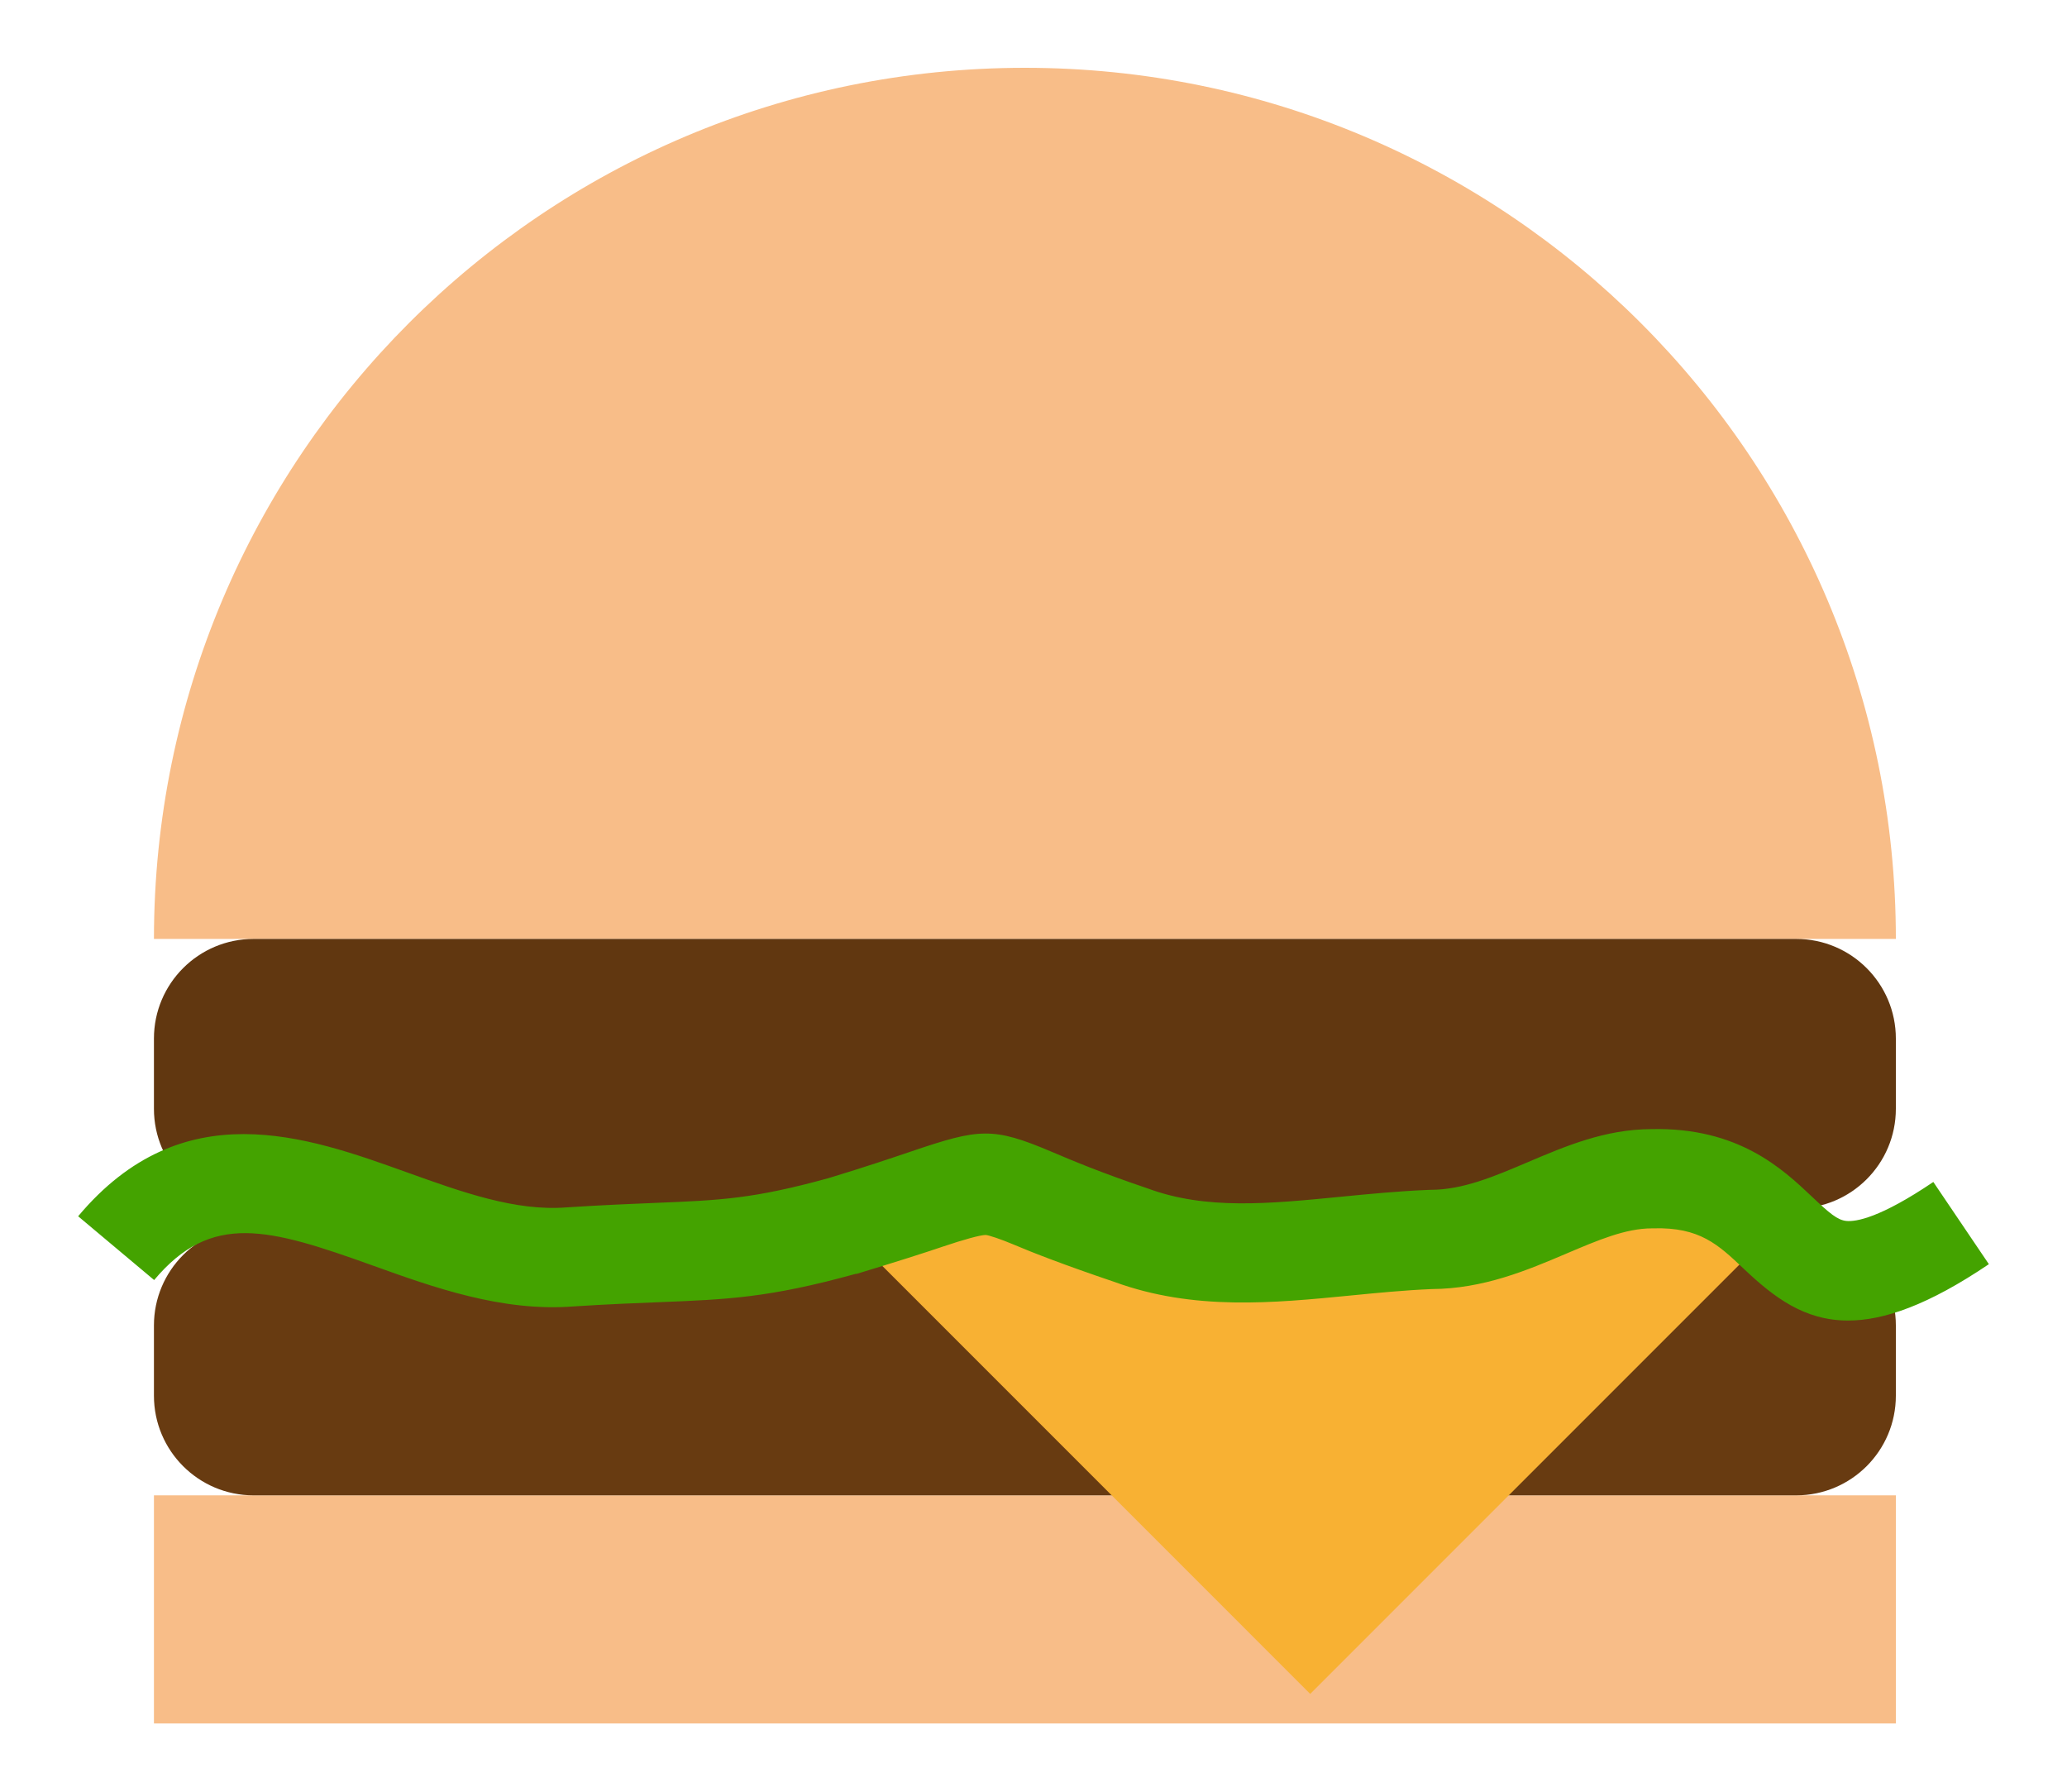
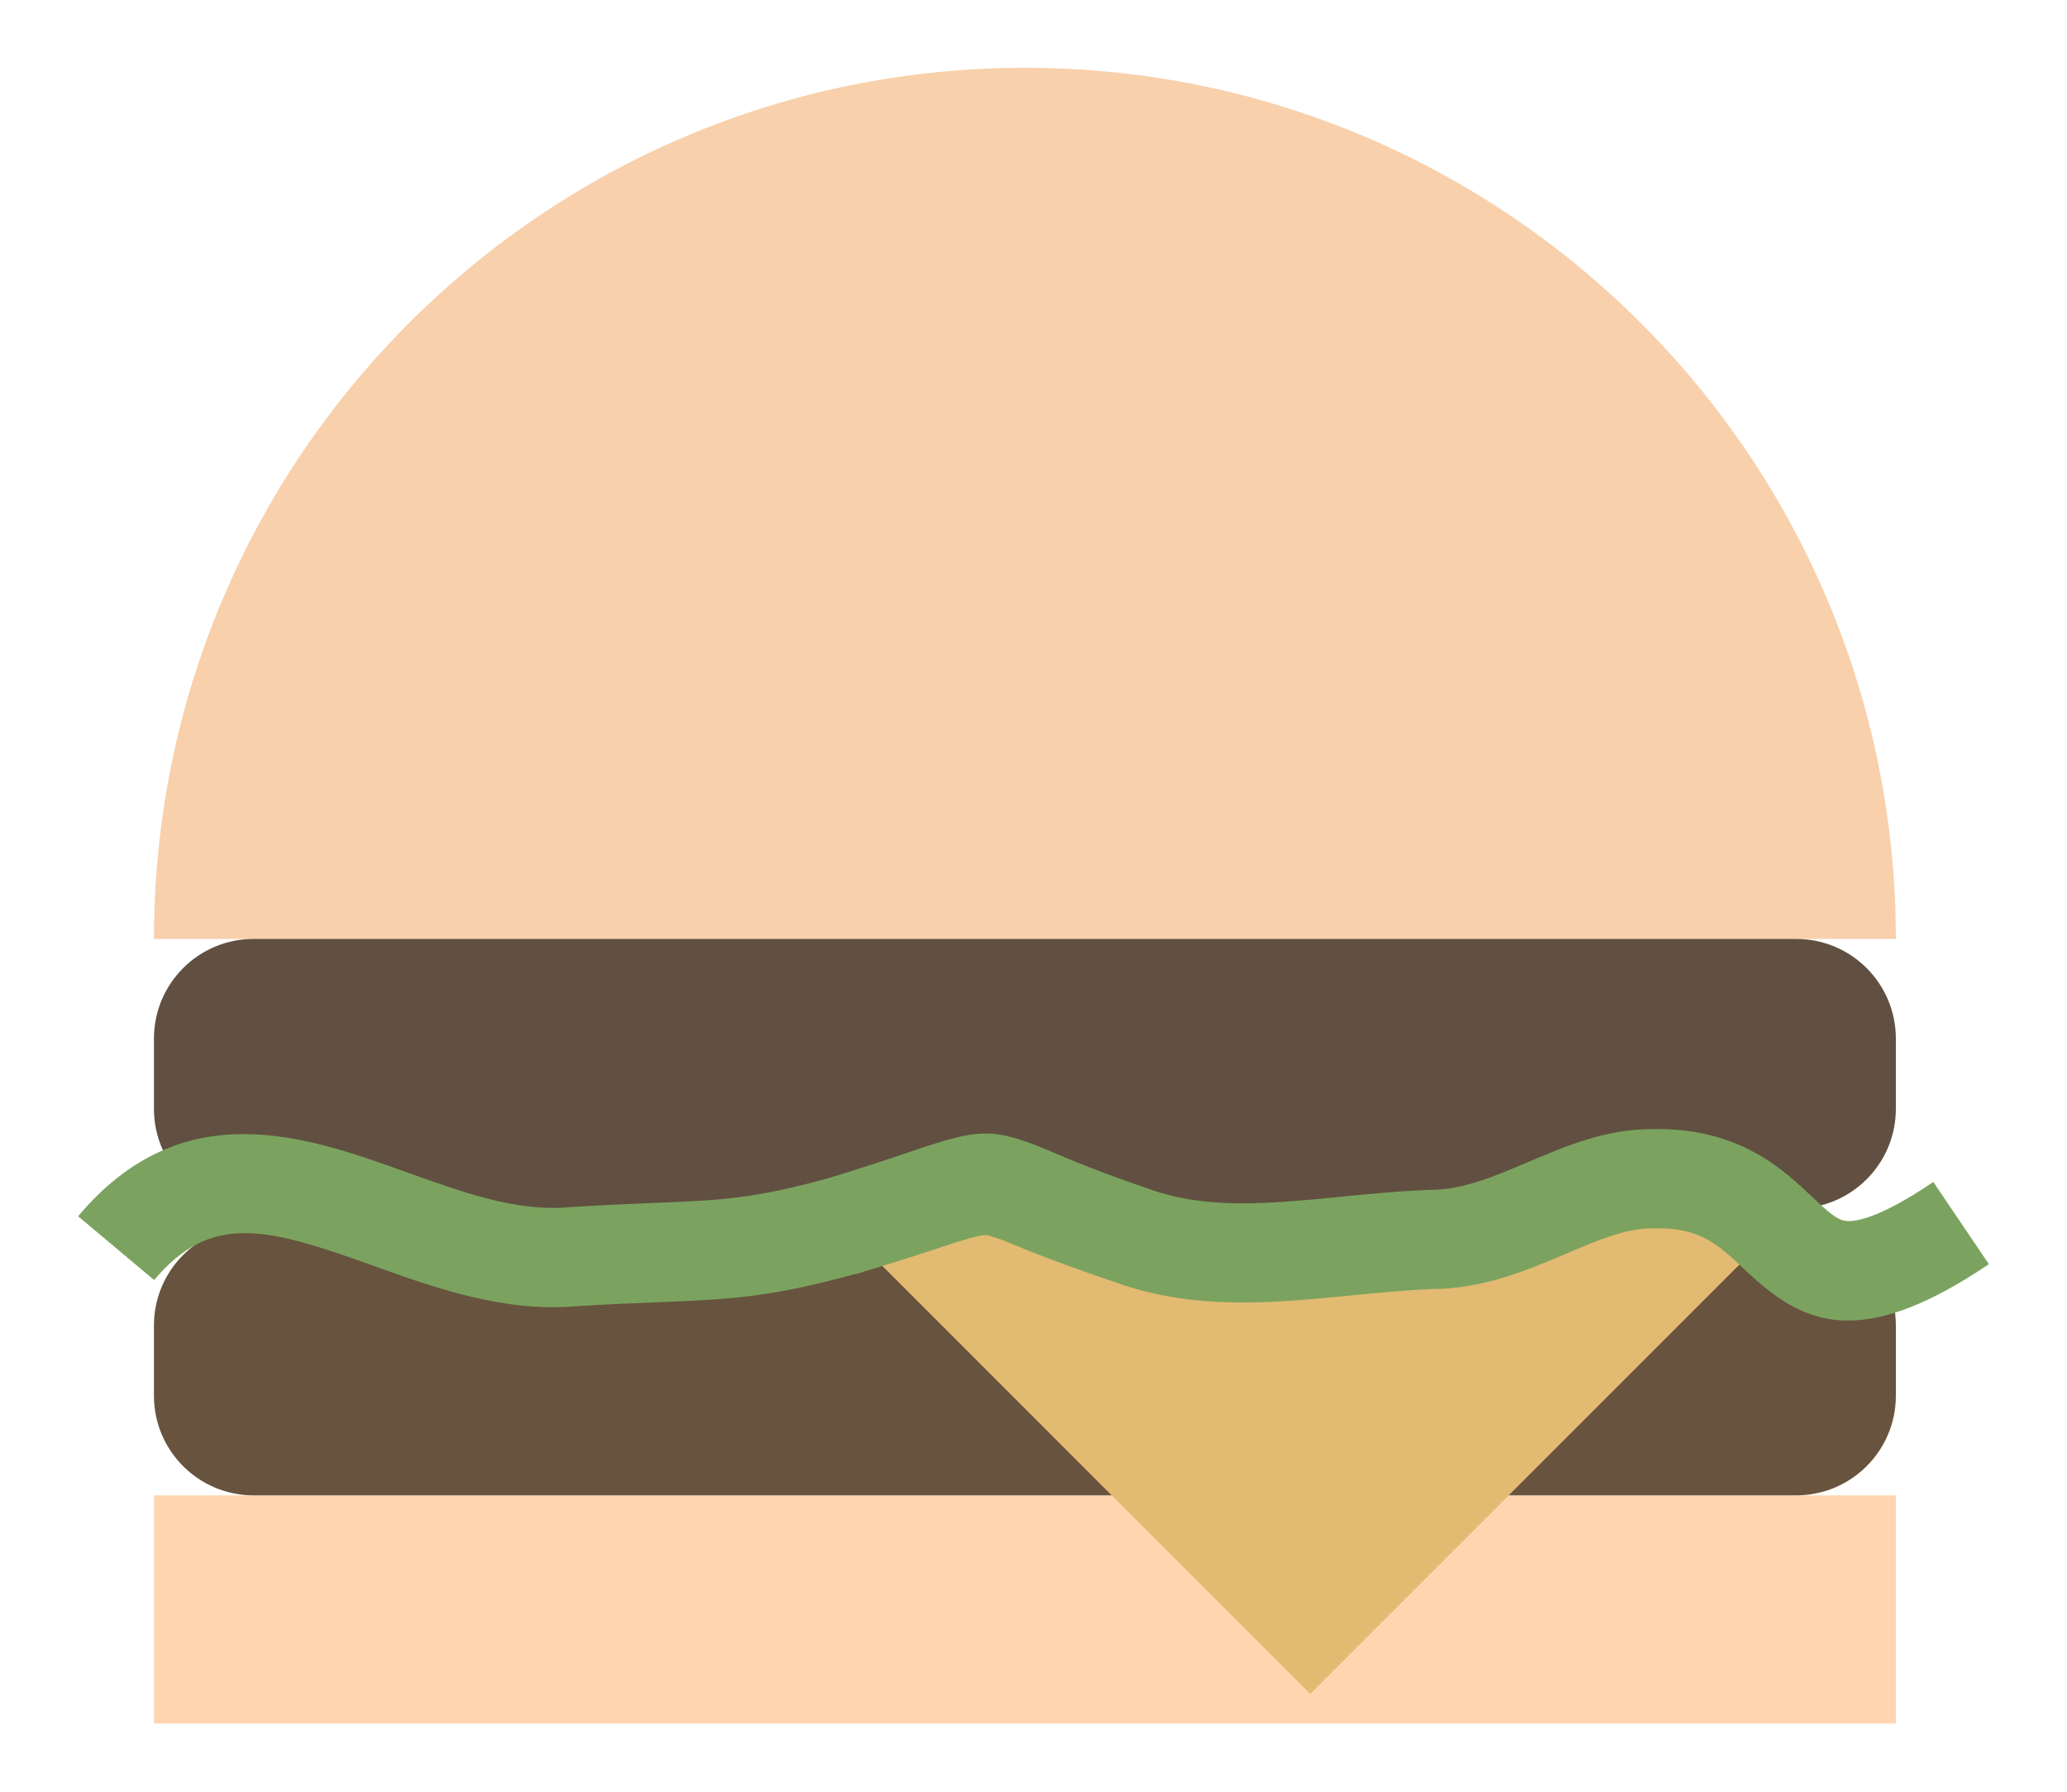
- <svg xmlns="http://www.w3.org/2000/svg" version="1.1" id="Calque_1" x="0px" y="0px" width="237.984px" height="206.202px" viewBox="0 0 237.984 206.202" enable-background="new 0 0 237.984 206.202" xml:space="preserve">
-   <g>
-     <rect x="17.725" y="172.135" fill="#F8BD88" width="200.555" height="26.26" />
-     <path fill="#F8BD88" d="M118,7.806c-55.379,0-100.275,44.896-100.275,100.278h200.555C218.279,52.703,173.385,7.806,118,7.806z" />
-     <path fill="#683B11" d="M218.279,160.665c0,6.334-5.137,11.471-11.471,11.471H29.193c-6.334,0-11.469-5.137-11.469-11.471v-8.084   c0-6.334,5.135-11.471,11.469-11.471h177.615c6.334,0,11.471,5.137,11.471,11.471V160.665z" />
-     <path fill="#613710" d="M218.279,127.639c0,6.334-5.137,11.471-11.471,11.471H29.193c-6.334,0-11.469-5.137-11.469-11.471v-8.084   c0-6.334,5.135-11.471,11.469-11.471h177.615c6.334,0,11.471,5.137,11.471,11.471V127.639z" />
-     <polygon fill="#F8B133" points="96.971,141.11 204.734,141.11 150.85,194.993  " />
+ <svg xmlns="http://www.w3.org/2000/svg" version="1.1" x="0px" y="0px" width="237.984px" height="206.202px" viewBox="0 0 237.984 206.202" enable-background="new 0 0 237.984 206.202" xml:space="preserve">
+   <g id="Calque_1" display="none">
+     <g display="inline">
+       <rect x="17.725" y="172.135" fill="#F8BD88" width="200.555" height="26.26" />
+       <path fill="#F8BD88" d="M118,7.806c-55.379,0-100.275,44.896-100.275,100.278h200.555C218.279,52.703,173.385,7.806,118,7.806z" />
+       <path fill="#683B11" d="M218.279,160.665c0,6.334-5.137,11.471-11.471,11.471H29.193c-6.334,0-11.469-5.137-11.469-11.471v-8.084    c0-6.334,5.135-11.471,11.469-11.471h177.615c6.334,0,11.471,5.137,11.471,11.471V160.665z" />
+       <path fill="#613710" d="M218.279,127.639c0,6.334-5.137,11.471-11.471,11.471H29.193c-6.334,0-11.469-5.137-11.469-11.471v-8.084    c0-6.334,5.135-11.471,11.469-11.471h177.615c6.334,0,11.471,5.137,11.471,11.471V127.639z" />
+       <polygon fill="#F8B133" points="96.971,141.11 204.734,141.11 150.85,194.993   " />
+       <g>
+         <path fill="#44A300" d="M212.779,152.013c-5.053,0.001-8.555-2.692-12.004-5.953c-2.949-2.789-5.064-4.81-10.418-4.661     l-0.152,0.002c-3.031,0-6.199,1.348-9.867,2.908c-4.465,1.899-9.523,4.051-15.506,4.081c-3.117,0.132-6.275,0.441-9.33,0.741     c-8.885,0.871-18.064,1.771-27.195-1.564c-5.777-1.955-9.354-3.344-11.724-4.351c-1.243-0.527-2.789-1.054-3.106-1.054     c-0.001,0-0.001,0-0.002,0c-0.589,0-2.564,0.544-4.85,1.317c-2.333,0.79-5.528,1.808-9.997,3.161l-0.137,0.007     c-9.993,2.758-14.731,2.934-22.581,3.252c-2.753,0.111-5.874,0.229-9.837,0.486c-8.255,0.65-16.168-2.194-23.155-4.704     c-12.002-4.309-18.573-6.194-25.171,1.671l-8.75-7.343c12.021-14.329,26.304-9.201,37.781-5.081     c6.477,2.325,12.591,4.524,18.476,4.058c4.181-0.271,7.375-0.4,10.193-0.516c7.489-0.303,11.258-0.456,19.938-2.848     c4.256-1.29,7.329-2.331,9.576-3.092c7.776-2.635,9.338-2.824,16.088,0.042c2.354,0.999,5.577,2.368,10.985,4.196l0.143,0.051     c6.697,2.464,13.885,1.76,22.211,0.943c3.25-0.318,6.609-0.647,10.084-0.789l0.234-0.006c3.711,0,7.33-1.539,11.162-3.17     c4.393-1.869,8.934-3.801,14.26-3.819c10.018-0.233,15.117,4.585,18.498,7.783c2.016,1.907,2.938,2.692,3.961,2.788     c1.104,0.104,3.873-0.343,10.006-4.488l6.396,9.462C222.025,150.231,216.889,152.012,212.779,152.013z" />
+       </g>
+     </g>
+   </g>
+   <g id="Calque_1_-_copie">
    <g>
-       <path fill="#44A300" d="M212.779,152.013c-5.053,0.001-8.555-2.692-12.004-5.953c-2.949-2.789-5.064-4.81-10.418-4.661    l-0.152,0.002c-3.031,0-6.199,1.348-9.867,2.908c-4.465,1.899-9.523,4.051-15.506,4.081c-3.117,0.132-6.275,0.441-9.33,0.741    c-8.885,0.871-18.064,1.771-27.195-1.564c-5.777-1.955-9.354-3.344-11.724-4.351c-1.243-0.527-2.789-1.054-3.106-1.054    c-0.001,0-0.001,0-0.002,0c-0.589,0-2.564,0.544-4.85,1.317c-2.333,0.79-5.528,1.808-9.997,3.161l-0.137,0.007    c-9.993,2.758-14.731,2.934-22.581,3.252c-2.753,0.111-5.874,0.229-9.837,0.486c-8.255,0.65-16.168-2.194-23.155-4.704    c-12.002-4.309-18.573-6.194-25.171,1.671l-8.75-7.343c12.021-14.329,26.304-9.201,37.781-5.081    c6.477,2.325,12.591,4.524,18.476,4.058c4.181-0.271,7.375-0.4,10.193-0.516c7.489-0.303,11.258-0.456,19.938-2.848    c4.256-1.29,7.329-2.331,9.576-3.092c7.776-2.635,9.338-2.824,16.088,0.042c2.354,0.999,5.577,2.368,10.985,4.196l0.143,0.051    c6.697,2.464,13.885,1.76,22.211,0.943c3.25-0.318,6.609-0.647,10.084-0.789l0.234-0.006c3.711,0,7.33-1.539,11.162-3.17    c4.393-1.869,8.934-3.801,14.26-3.819c10.018-0.233,15.117,4.585,18.498,7.783c2.016,1.907,2.938,2.692,3.961,2.788    c1.104,0.104,3.873-0.343,10.006-4.488l6.396,9.462C222.025,150.231,216.889,152.012,212.779,152.013z" />
+       <rect x="17.725" y="172.135" fill="#FFD6B0" width="200.555" height="26.26" />
+       <path fill="#F8D0AB" d="M118,7.806c-55.379,0-100.275,44.896-100.275,100.278h200.555C218.279,52.703,173.385,7.806,118,7.806z" />
+       <path fill="#68533E" d="M218.279,160.665c0,6.334-5.137,11.471-11.471,11.471H29.193c-6.334,0-11.469-5.137-11.469-11.471v-8.084    c0-6.334,5.135-11.471,11.469-11.471h177.615c6.334,0,11.471,5.137,11.471,11.471V160.665z" />
+       <path fill="#615041" d="M218.279,127.639c0,6.334-5.137,11.471-11.471,11.471H29.193c-6.334,0-11.469-5.137-11.469-11.471v-8.084    c0-6.334,5.135-11.471,11.469-11.471h177.615c6.334,0,11.471,5.137,11.471,11.471V127.639z" />
+       <polygon fill="#E3BA71" points="96.971,141.11 204.734,141.11 150.85,194.993   " />
+       <g>
+         <path fill="#7BA35F" d="M212.779,152.013c-5.053,0.001-8.555-2.692-12.004-5.953c-2.949-2.789-5.064-4.81-10.418-4.661     l-0.152,0.002c-3.031,0-6.199,1.348-9.867,2.908c-4.465,1.899-9.523,4.051-15.506,4.081c-3.117,0.132-6.275,0.441-9.33,0.741     c-8.885,0.871-18.064,1.771-27.195-1.564c-5.777-1.955-9.354-3.344-11.724-4.351c-1.243-0.527-2.789-1.054-3.106-1.054     c-0.001,0-0.001,0-0.002,0c-0.589,0-2.564,0.544-4.85,1.317c-2.333,0.79-5.528,1.808-9.997,3.161l-0.137,0.007     c-9.993,2.758-14.731,2.934-22.581,3.252c-2.753,0.111-5.874,0.229-9.837,0.486c-8.255,0.65-16.168-2.194-23.155-4.704     c-12.002-4.309-18.573-6.194-25.171,1.671l-8.75-7.343c12.021-14.329,26.304-9.201,37.781-5.081     c6.477,2.325,12.591,4.524,18.476,4.058c4.181-0.271,7.375-0.4,10.193-0.516c7.489-0.303,11.258-0.456,19.938-2.848     c4.256-1.29,7.329-2.331,9.576-3.092c7.776-2.635,9.338-2.824,16.088,0.042c2.354,0.999,5.577,2.368,10.985,4.196l0.143,0.051     c6.697,2.464,13.885,1.76,22.211,0.943c3.25-0.318,6.609-0.647,10.084-0.789l0.234-0.006c3.711,0,7.33-1.539,11.162-3.17     c4.393-1.869,8.934-3.801,14.26-3.819c10.018-0.233,15.117,4.585,18.498,7.783c2.016,1.907,2.938,2.692,3.961,2.788     c1.104,0.104,3.873-0.343,10.006-4.488l6.396,9.462C222.025,150.231,216.889,152.012,212.779,152.013z" />
+       </g>
    </g>
  </g>
</svg>
